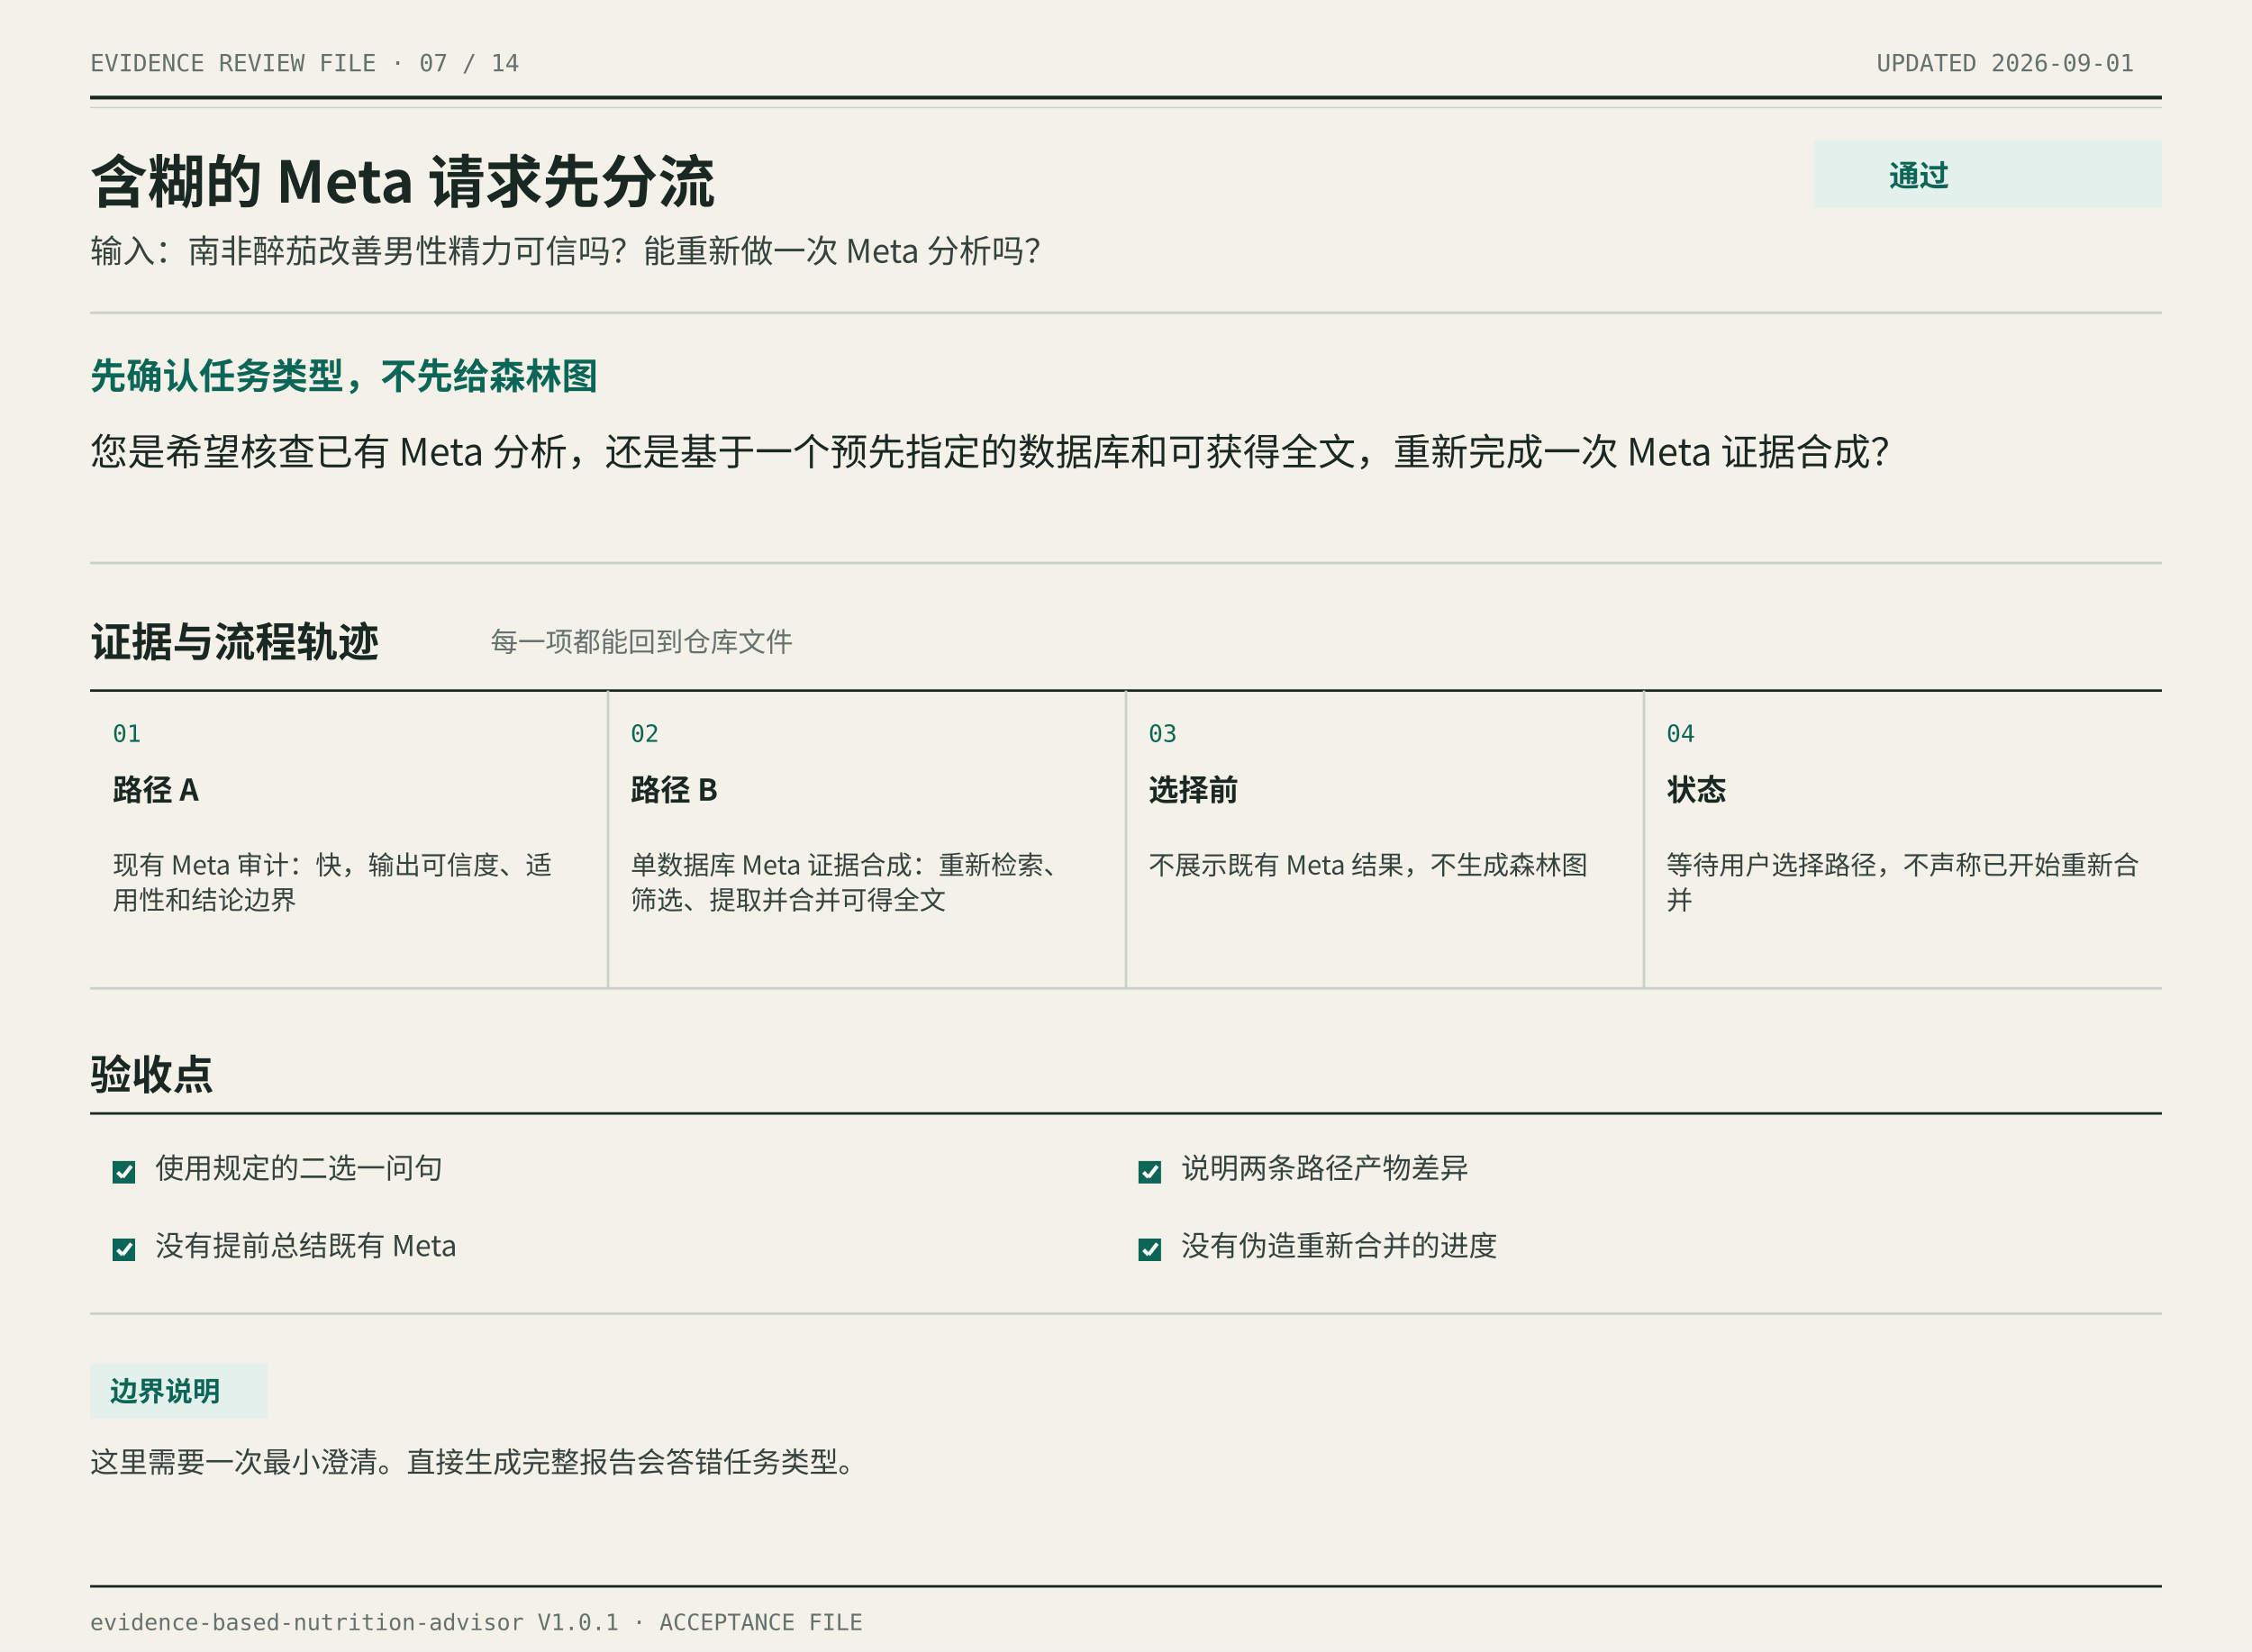
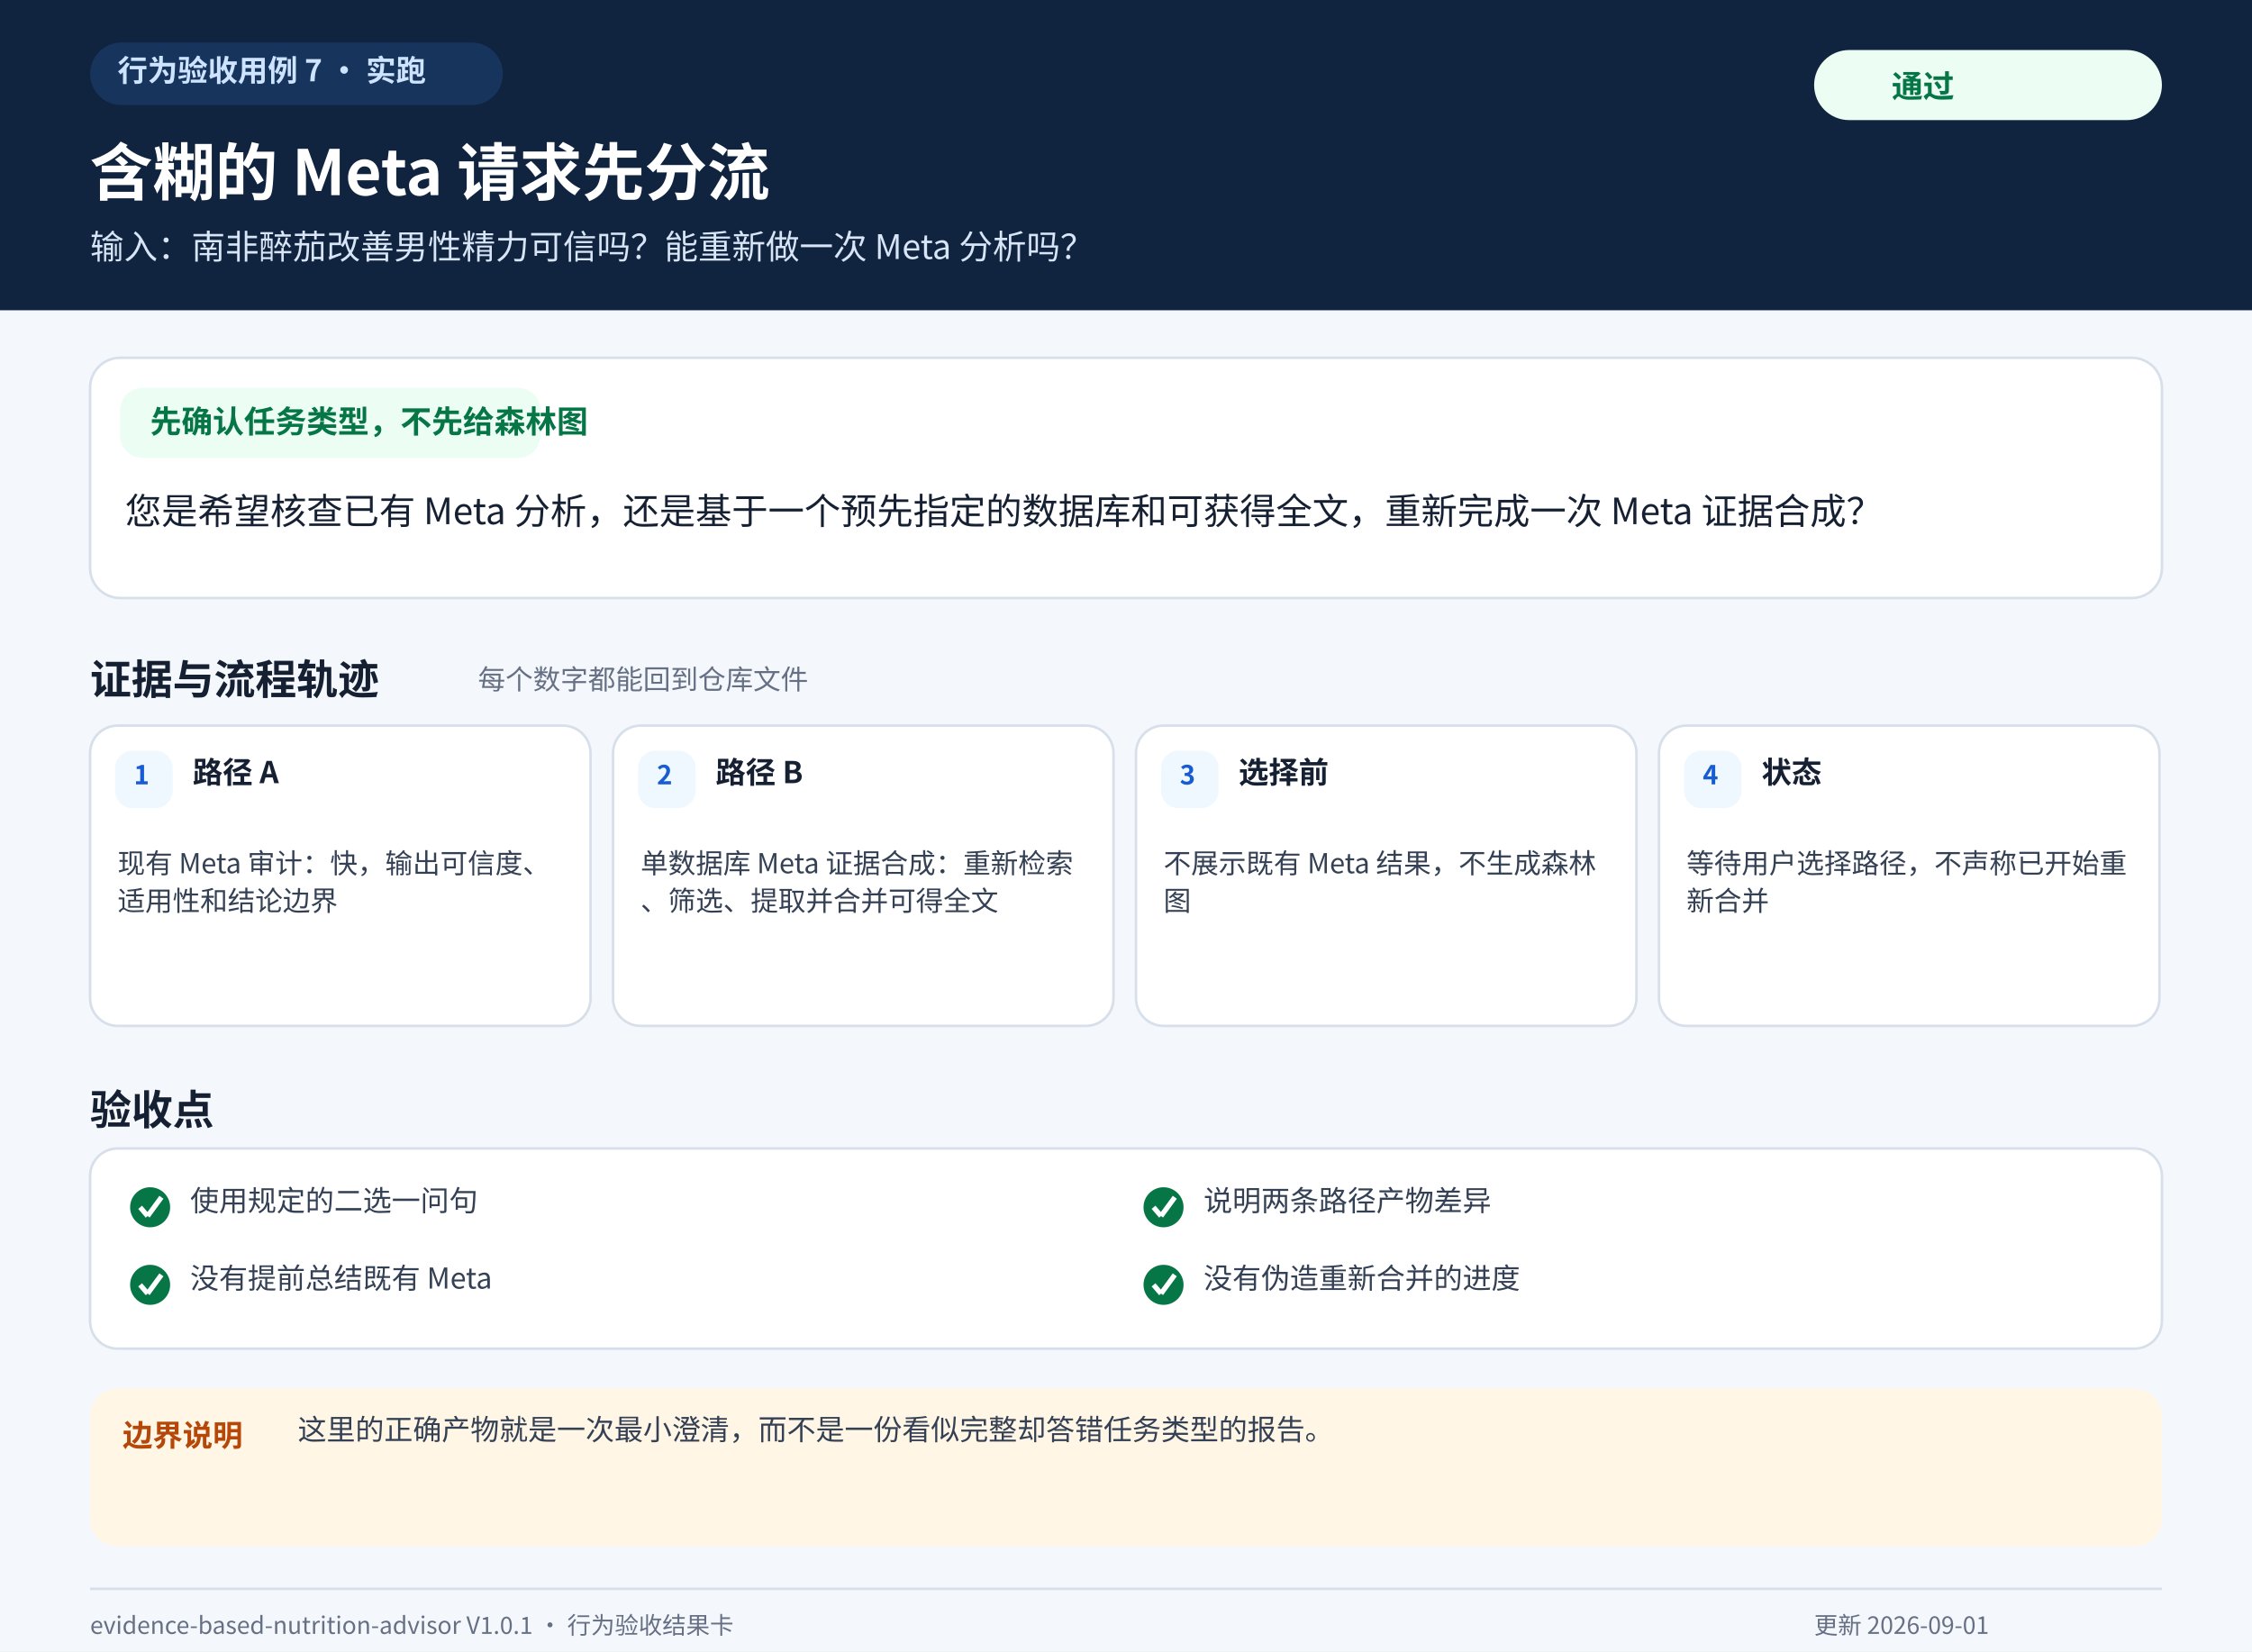
<svg xmlns="http://www.w3.org/2000/svg" width="1800" height="1320" viewBox="0 0 1800 1320" role="img" aria-label="行为验收用例 7：含糊的 Meta 请求先分流">
-   <rect width="1800" height="1320" fill="#F4F1E9" />
-   <rect x="0" y="0" width="1800" height="1320" rx="0" fill="#F4F1E9" />
-   <text x="72" y="57" font-family="Consolas, monospace" font-size="19" font-weight="400" fill="#65716C">EVIDENCE REVIEW FILE · 07 / 14</text>
-   <text x="1500" y="57" font-family="Consolas, monospace" font-size="19" font-weight="400" fill="#65716C">UPDATED 2026-09-01</text>
-   <line x1="72" y1="78" x2="1728" y2="78" stroke="#1A2823" stroke-width="3" />
-   <line x1="72" y1="86" x2="1728" y2="86" stroke="#C9D0C8" stroke-width="1" />
-   <text x="72" y="162" font-family="Microsoft YaHei, PingFang SC, Noto Sans CJK SC, sans-serif" font-size="46" font-weight="700" fill="#1A2823">含糊的 Meta 请求先分流</text>
-   <text x="72" y="210" font-family="Microsoft YaHei, PingFang SC, Noto Sans CJK SC, sans-serif" font-size="26" font-weight="400" fill="#34433D">输入：南非醉茄改善男性精力可信吗？能重新做一次 Meta 分析吗？</text>
-   <rect x="1450" y="112" width="278" height="54" rx="0" fill="#E4F0EB" />
-   <text x="1510" y="149" font-family="Microsoft YaHei, PingFang SC, Noto Sans CJK SC, sans-serif" font-size="24" font-weight="700" fill="#0B6657">通过</text>
-   <line x1="72" y1="250" x2="1728" y2="250" stroke="#C9D0C8" stroke-width="2" />
-   <text x="72" y="311" font-family="Microsoft YaHei, PingFang SC, Noto Sans CJK SC, sans-serif" font-size="29" font-weight="700" fill="#0B6657">先确认任务类型，不先给森林图</text>
-   <text x="72" y="372" font-family="Microsoft YaHei, PingFang SC, Noto Sans CJK SC, sans-serif" font-size="30" font-weight="400" fill="#1A2823">您是希望核查已有 Meta 分析，还是基于一个预先指定的数据库和可获得全文，重新完成一次 Meta 证据合成？</text>
-   <line x1="72" y1="450" x2="1728" y2="450" stroke="#C9D0C8" stroke-width="2" />
-   <text x="72" y="525" font-family="Microsoft YaHei, PingFang SC, Noto Sans CJK SC, sans-serif" font-size="33" font-weight="700" fill="#1A2823">证据与流程轨迹</text>
-   <text x="392" y="521" font-family="Microsoft YaHei, PingFang SC, Noto Sans CJK SC, sans-serif" font-size="22" font-weight="400" fill="#65716C">每一项都能回到仓库文件</text>
-   <line x1="72" y1="552" x2="486" y2="552" stroke="#1A2823" stroke-width="2" />
-   <line x1="72" y1="790" x2="486" y2="790" stroke="#C9D0C8" stroke-width="2" />
-   <text x="90" y="593" font-family="Consolas, monospace" font-size="19" font-weight="400" fill="#0B6657">01</text>
-   <text x="90" y="640" font-family="Microsoft YaHei, PingFang SC, Noto Sans CJK SC, sans-serif" font-size="24" font-weight="700" fill="#1A2823">路径 A</text>
-   <text x="90" y="699" font-family="Microsoft YaHei, PingFang SC, Noto Sans CJK SC, sans-serif" font-size="21" font-weight="400" fill="#34433D">现有 Meta 审计：快，输出可信度、适</text>
-   <text x="90" y="727" font-family="Microsoft YaHei, PingFang SC, Noto Sans CJK SC, sans-serif" font-size="21" font-weight="400" fill="#34433D">用性和结论边界</text>
-   <line x1="486" y1="552" x2="900" y2="552" stroke="#1A2823" stroke-width="2" />
-   <line x1="486" y1="790" x2="900" y2="790" stroke="#C9D0C8" stroke-width="2" />
-   <line x1="486" y1="552" x2="486" y2="790" stroke="#C9D0C8" stroke-width="2" />
-   <text x="504" y="593" font-family="Consolas, monospace" font-size="19" font-weight="400" fill="#0B6657">02</text>
-   <text x="504" y="640" font-family="Microsoft YaHei, PingFang SC, Noto Sans CJK SC, sans-serif" font-size="24" font-weight="700" fill="#1A2823">路径 B</text>
-   <text x="504" y="699" font-family="Microsoft YaHei, PingFang SC, Noto Sans CJK SC, sans-serif" font-size="21" font-weight="400" fill="#34433D">单数据库 Meta 证据合成：重新检索、</text>
-   <text x="504" y="727" font-family="Microsoft YaHei, PingFang SC, Noto Sans CJK SC, sans-serif" font-size="21" font-weight="400" fill="#34433D">筛选、提取并合并可得全文</text>
-   <line x1="900" y1="552" x2="1314" y2="552" stroke="#1A2823" stroke-width="2" />
-   <line x1="900" y1="790" x2="1314" y2="790" stroke="#C9D0C8" stroke-width="2" />
-   <line x1="900" y1="552" x2="900" y2="790" stroke="#C9D0C8" stroke-width="2" />
-   <text x="918" y="593" font-family="Consolas, monospace" font-size="19" font-weight="400" fill="#0B6657">03</text>
-   <text x="918" y="640" font-family="Microsoft YaHei, PingFang SC, Noto Sans CJK SC, sans-serif" font-size="24" font-weight="700" fill="#1A2823">选择前</text>
-   <text x="918" y="699" font-family="Microsoft YaHei, PingFang SC, Noto Sans CJK SC, sans-serif" font-size="21" font-weight="400" fill="#34433D">不展示既有 Meta 结果，不生成森林图</text>
-   <line x1="1314" y1="552" x2="1728" y2="552" stroke="#1A2823" stroke-width="2" />
-   <line x1="1314" y1="790" x2="1728" y2="790" stroke="#C9D0C8" stroke-width="2" />
-   <line x1="1314" y1="552" x2="1314" y2="790" stroke="#C9D0C8" stroke-width="2" />
-   <text x="1332" y="593" font-family="Consolas, monospace" font-size="19" font-weight="400" fill="#0B6657">04</text>
-   <text x="1332" y="640" font-family="Microsoft YaHei, PingFang SC, Noto Sans CJK SC, sans-serif" font-size="24" font-weight="700" fill="#1A2823">状态</text>
-   <text x="1332" y="699" font-family="Microsoft YaHei, PingFang SC, Noto Sans CJK SC, sans-serif" font-size="21" font-weight="400" fill="#34433D">等待用户选择路径，不声称已开始重新合</text>
-   <text x="1332" y="727" font-family="Microsoft YaHei, PingFang SC, Noto Sans CJK SC, sans-serif" font-size="21" font-weight="400" fill="#34433D">并</text>
-   <text x="72" y="871" font-family="Microsoft YaHei, PingFang SC, Noto Sans CJK SC, sans-serif" font-size="33" font-weight="700" fill="#1A2823">验收点</text>
-   <line x1="72" y1="890" x2="1728" y2="890" stroke="#1A2823" stroke-width="2" />
-   <rect x="90" y="928" width="18" height="18" rx="0" fill="#0B6657" />
-   <line x1="94" y1="937" x2="98" y2="941" stroke="#FBFAF5" stroke-width="3" />
-   <line x1="98" y1="941" x2="105" y2="932" stroke="#FBFAF5" stroke-width="3" />
-   <text x="124" y="942" font-family="Microsoft YaHei, PingFang SC, Noto Sans CJK SC, sans-serif" font-size="23" font-weight="400" fill="#34433D">使用规定的二选一问句</text>
-   <rect x="910" y="928" width="18" height="18" rx="0" fill="#0B6657" />
-   <line x1="914" y1="937" x2="918" y2="941" stroke="#FBFAF5" stroke-width="3" />
-   <line x1="918" y1="941" x2="925" y2="932" stroke="#FBFAF5" stroke-width="3" />
-   <text x="944" y="942" font-family="Microsoft YaHei, PingFang SC, Noto Sans CJK SC, sans-serif" font-size="23" font-weight="400" fill="#34433D">说明两条路径产物差异</text>
-   <rect x="90" y="990" width="18" height="18" rx="0" fill="#0B6657" />
-   <line x1="94" y1="999" x2="98" y2="1003" stroke="#FBFAF5" stroke-width="3" />
-   <line x1="98" y1="1003" x2="105" y2="994" stroke="#FBFAF5" stroke-width="3" />
-   <text x="124" y="1004" font-family="Microsoft YaHei, PingFang SC, Noto Sans CJK SC, sans-serif" font-size="23" font-weight="400" fill="#34433D">没有提前总结既有 Meta</text>
-   <rect x="910" y="990" width="18" height="18" rx="0" fill="#0B6657" />
-   <line x1="914" y1="999" x2="918" y2="1003" stroke="#FBFAF5" stroke-width="3" />
-   <line x1="918" y1="1003" x2="925" y2="994" stroke="#FBFAF5" stroke-width="3" />
-   <text x="944" y="1004" font-family="Microsoft YaHei, PingFang SC, Noto Sans CJK SC, sans-serif" font-size="23" font-weight="400" fill="#34433D">没有伪造重新合并的进度</text>
-   <line x1="72" y1="1050" x2="1728" y2="1050" stroke="#C9D0C8" stroke-width="2" />
-   <rect x="72" y="1090" width="142" height="44" rx="0" fill="#E4F0EB" />
-   <text x="88" y="1120" font-family="Microsoft YaHei, PingFang SC, Noto Sans CJK SC, sans-serif" font-size="22" font-weight="700" fill="#0B6657">边界说明</text>
-   <text x="72" y="1177" font-family="Microsoft YaHei, PingFang SC, Noto Sans CJK SC, sans-serif" font-size="23" font-weight="400" fill="#34433D">这里需要一次最小澄清。直接生成完整报告会答错任务类型。</text>
-   <line x1="72" y1="1268" x2="1728" y2="1268" stroke="#1A2823" stroke-width="2" />
-   <text x="72" y="1303" font-family="Consolas, monospace" font-size="18" font-weight="400" fill="#65716C">evidence-based-nutrition-advisor V1.0.1 · ACCEPTANCE FILE</text>
+   <rect width="1800" height="1320" fill="#F4F7FB" />
+   <rect x="0" y="0" width="1800" height="248" rx="0" fill="#10233F" />
+   <rect x="72" y="34" width="330" height="50" rx="25" fill="#17345C" />
+   <text x="94" y="65" font-family="Microsoft YaHei, PingFang SC, Noto Sans CJK SC, sans-serif" font-size="24" font-weight="700" fill="#CDE3FF">行为验收用例 7 · 实跑</text>
+   <text x="72" y="156" font-family="Microsoft YaHei, PingFang SC, Noto Sans CJK SC, sans-serif" font-size="50" font-weight="700" fill="#FFFFFF">含糊的 Meta 请求先分流</text>
+   <text x="72" y="207" font-family="Microsoft YaHei, PingFang SC, Noto Sans CJK SC, sans-serif" font-size="27" font-weight="400" fill="#D8E5F6">输入：南非醉茄改善男性精力可信吗？能重新做一次 Meta 分析吗？</text>
+   <rect x="1450" y="40" width="278" height="56" rx="28" fill="#ECFDF3" />
+   <text x="1512" y="78" font-family="Microsoft YaHei, PingFang SC, Noto Sans CJK SC, sans-serif" font-size="25" font-weight="700" fill="#067647">通过</text>
+   <rect x="72" y="286" width="1656" height="192" rx="24" fill="#FFFFFF" stroke="#D7DFEA" stroke-width="2" />
+   <rect x="96" y="310" width="336" height="56" rx="18" fill="#ECFDF3" />
+   <text x="120" y="346" font-family="Microsoft YaHei, PingFang SC, Noto Sans CJK SC, sans-serif" font-size="25" font-weight="700" fill="#067647">先确认任务类型，不先给森林图</text>
+   <text x="100" y="419" font-family="Microsoft YaHei, PingFang SC, Noto Sans CJK SC, sans-serif" font-size="29" font-weight="400" fill="#162033">您是希望核查已有 Meta 分析，还是基于一个预先指定的数据库和可获得全文，重新完成一次 Meta 证据合成？</text>
+   <text x="72" y="555" font-family="Microsoft YaHei, PingFang SC, Noto Sans CJK SC, sans-serif" font-size="33" font-weight="700" fill="#162033">证据与流程轨迹</text>
+   <text x="382" y="551" font-family="Microsoft YaHei, PingFang SC, Noto Sans CJK SC, sans-serif" font-size="22" font-weight="400" fill="#667085">每个数字都能回到仓库文件</text>
+   <rect x="72" y="580" width="400" height="240" rx="22" fill="#FFFFFF" stroke="#D7DFEA" stroke-width="2" />
+   <rect x="92" y="600" width="46" height="46" rx="14" fill="#EFF8FF" />
+   <text x="107" y="627" font-family="Microsoft YaHei, PingFang SC, Noto Sans CJK SC, sans-serif" font-size="21" font-weight="700" fill="#175CD3">1</text>
+   <text x="154" y="626" font-family="Microsoft YaHei, PingFang SC, Noto Sans CJK SC, sans-serif" font-size="24" font-weight="700" fill="#162033">路径 A</text>
+   <text x="94" y="698" font-family="Microsoft YaHei, PingFang SC, Noto Sans CJK SC, sans-serif" font-size="22" font-weight="400" fill="#344054">现有 Meta 审计：快，输出可信度、</text>
+   <text x="94" y="728" font-family="Microsoft YaHei, PingFang SC, Noto Sans CJK SC, sans-serif" font-size="22" font-weight="400" fill="#344054">适用性和结论边界</text>
+   <rect x="490" y="580" width="400" height="240" rx="22" fill="#FFFFFF" stroke="#D7DFEA" stroke-width="2" />
+   <rect x="510" y="600" width="46" height="46" rx="14" fill="#EFF8FF" />
+   <text x="525" y="627" font-family="Microsoft YaHei, PingFang SC, Noto Sans CJK SC, sans-serif" font-size="21" font-weight="700" fill="#175CD3">2</text>
+   <text x="572" y="626" font-family="Microsoft YaHei, PingFang SC, Noto Sans CJK SC, sans-serif" font-size="24" font-weight="700" fill="#162033">路径 B</text>
+   <text x="512" y="698" font-family="Microsoft YaHei, PingFang SC, Noto Sans CJK SC, sans-serif" font-size="22" font-weight="400" fill="#344054">单数据库 Meta 证据合成：重新检索</text>
+   <text x="512" y="728" font-family="Microsoft YaHei, PingFang SC, Noto Sans CJK SC, sans-serif" font-size="22" font-weight="400" fill="#344054">、筛选、提取并合并可得全文</text>
+   <rect x="908" y="580" width="400" height="240" rx="22" fill="#FFFFFF" stroke="#D7DFEA" stroke-width="2" />
+   <rect x="928" y="600" width="46" height="46" rx="14" fill="#EFF8FF" />
+   <text x="943" y="627" font-family="Microsoft YaHei, PingFang SC, Noto Sans CJK SC, sans-serif" font-size="21" font-weight="700" fill="#175CD3">3</text>
+   <text x="990" y="626" font-family="Microsoft YaHei, PingFang SC, Noto Sans CJK SC, sans-serif" font-size="24" font-weight="700" fill="#162033">选择前</text>
+   <text x="930" y="698" font-family="Microsoft YaHei, PingFang SC, Noto Sans CJK SC, sans-serif" font-size="22" font-weight="400" fill="#344054">不展示既有 Meta 结果，不生成森林</text>
+   <text x="930" y="728" font-family="Microsoft YaHei, PingFang SC, Noto Sans CJK SC, sans-serif" font-size="22" font-weight="400" fill="#344054">图</text>
+   <rect x="1326" y="580" width="400" height="240" rx="22" fill="#FFFFFF" stroke="#D7DFEA" stroke-width="2" />
+   <rect x="1346" y="600" width="46" height="46" rx="14" fill="#EFF8FF" />
+   <text x="1361" y="627" font-family="Microsoft YaHei, PingFang SC, Noto Sans CJK SC, sans-serif" font-size="21" font-weight="700" fill="#175CD3">4</text>
+   <text x="1408" y="626" font-family="Microsoft YaHei, PingFang SC, Noto Sans CJK SC, sans-serif" font-size="24" font-weight="700" fill="#162033">状态</text>
+   <text x="1348" y="698" font-family="Microsoft YaHei, PingFang SC, Noto Sans CJK SC, sans-serif" font-size="22" font-weight="400" fill="#344054">等待用户选择路径，不声称已开始重</text>
+   <text x="1348" y="728" font-family="Microsoft YaHei, PingFang SC, Noto Sans CJK SC, sans-serif" font-size="22" font-weight="400" fill="#344054">新合并</text>
+   <text x="72" y="899" font-family="Microsoft YaHei, PingFang SC, Noto Sans CJK SC, sans-serif" font-size="33" font-weight="700" fill="#162033">验收点</text>
+   <rect x="72" y="918" width="1656" height="160" rx="22" fill="#FFFFFF" stroke="#D7DFEA" stroke-width="2" />
+   <circle cx="120.0" cy="965.0" r="16.0" fill="#067647" />
+   <line x1="112" y1="965" x2="118" y2="972" stroke="#FFFFFF" stroke-width="4" />
+   <line x1="118" y1="972" x2="129" y2="957" stroke="#FFFFFF" stroke-width="4" />
+   <text x="152" y="968" font-family="Microsoft YaHei, PingFang SC, Noto Sans CJK SC, sans-serif" font-size="23" font-weight="400" fill="#344054">使用规定的二选一问句</text>
+   <circle cx="930.0" cy="965.0" r="16.0" fill="#067647" />
+   <line x1="922" y1="965" x2="928" y2="972" stroke="#FFFFFF" stroke-width="4" />
+   <line x1="928" y1="972" x2="939" y2="957" stroke="#FFFFFF" stroke-width="4" />
+   <text x="962" y="968" font-family="Microsoft YaHei, PingFang SC, Noto Sans CJK SC, sans-serif" font-size="23" font-weight="400" fill="#344054">说明两条路径产物差异</text>
+   <circle cx="120.0" cy="1027.0" r="16.0" fill="#067647" />
+   <line x1="112" y1="1027" x2="118" y2="1034" stroke="#FFFFFF" stroke-width="4" />
+   <line x1="118" y1="1034" x2="129" y2="1019" stroke="#FFFFFF" stroke-width="4" />
+   <text x="152" y="1030" font-family="Microsoft YaHei, PingFang SC, Noto Sans CJK SC, sans-serif" font-size="23" font-weight="400" fill="#344054">没有提前总结既有 Meta</text>
+   <circle cx="930.0" cy="1027.0" r="16.0" fill="#067647" />
+   <line x1="922" y1="1027" x2="928" y2="1034" stroke="#FFFFFF" stroke-width="4" />
+   <line x1="928" y1="1034" x2="939" y2="1019" stroke="#FFFFFF" stroke-width="4" />
+   <text x="962" y="1030" font-family="Microsoft YaHei, PingFang SC, Noto Sans CJK SC, sans-serif" font-size="23" font-weight="400" fill="#344054">没有伪造重新合并的进度</text>
+   <rect x="72" y="1110" width="1656" height="126" rx="22" fill="#FFF6E5" />
+   <text x="98" y="1156" font-family="Microsoft YaHei, PingFang SC, Noto Sans CJK SC, sans-serif" font-size="24" font-weight="700" fill="#B54708">边界说明</text>
+   <text x="238" y="1151" font-family="Microsoft YaHei, PingFang SC, Noto Sans CJK SC, sans-serif" font-size="23" font-weight="400" fill="#344054">这里的正确产物就是一次最小澄清，而不是一份看似完整却答错任务类型的报告。</text>
+   <line x1="72" y1="1270" x2="1728" y2="1270" stroke="#D7DFEA" stroke-width="2" />
+   <text x="72" y="1306" font-family="Microsoft YaHei, PingFang SC, Noto Sans CJK SC, sans-serif" font-size="19" font-weight="400" fill="#667085">evidence-based-nutrition-advisor V1.0.1 · 行为验收结果卡</text>
+   <text x="1450" y="1306" font-family="Microsoft YaHei, PingFang SC, Noto Sans CJK SC, sans-serif" font-size="19" font-weight="400" fill="#667085">更新 2026-09-01</text>
</svg>
